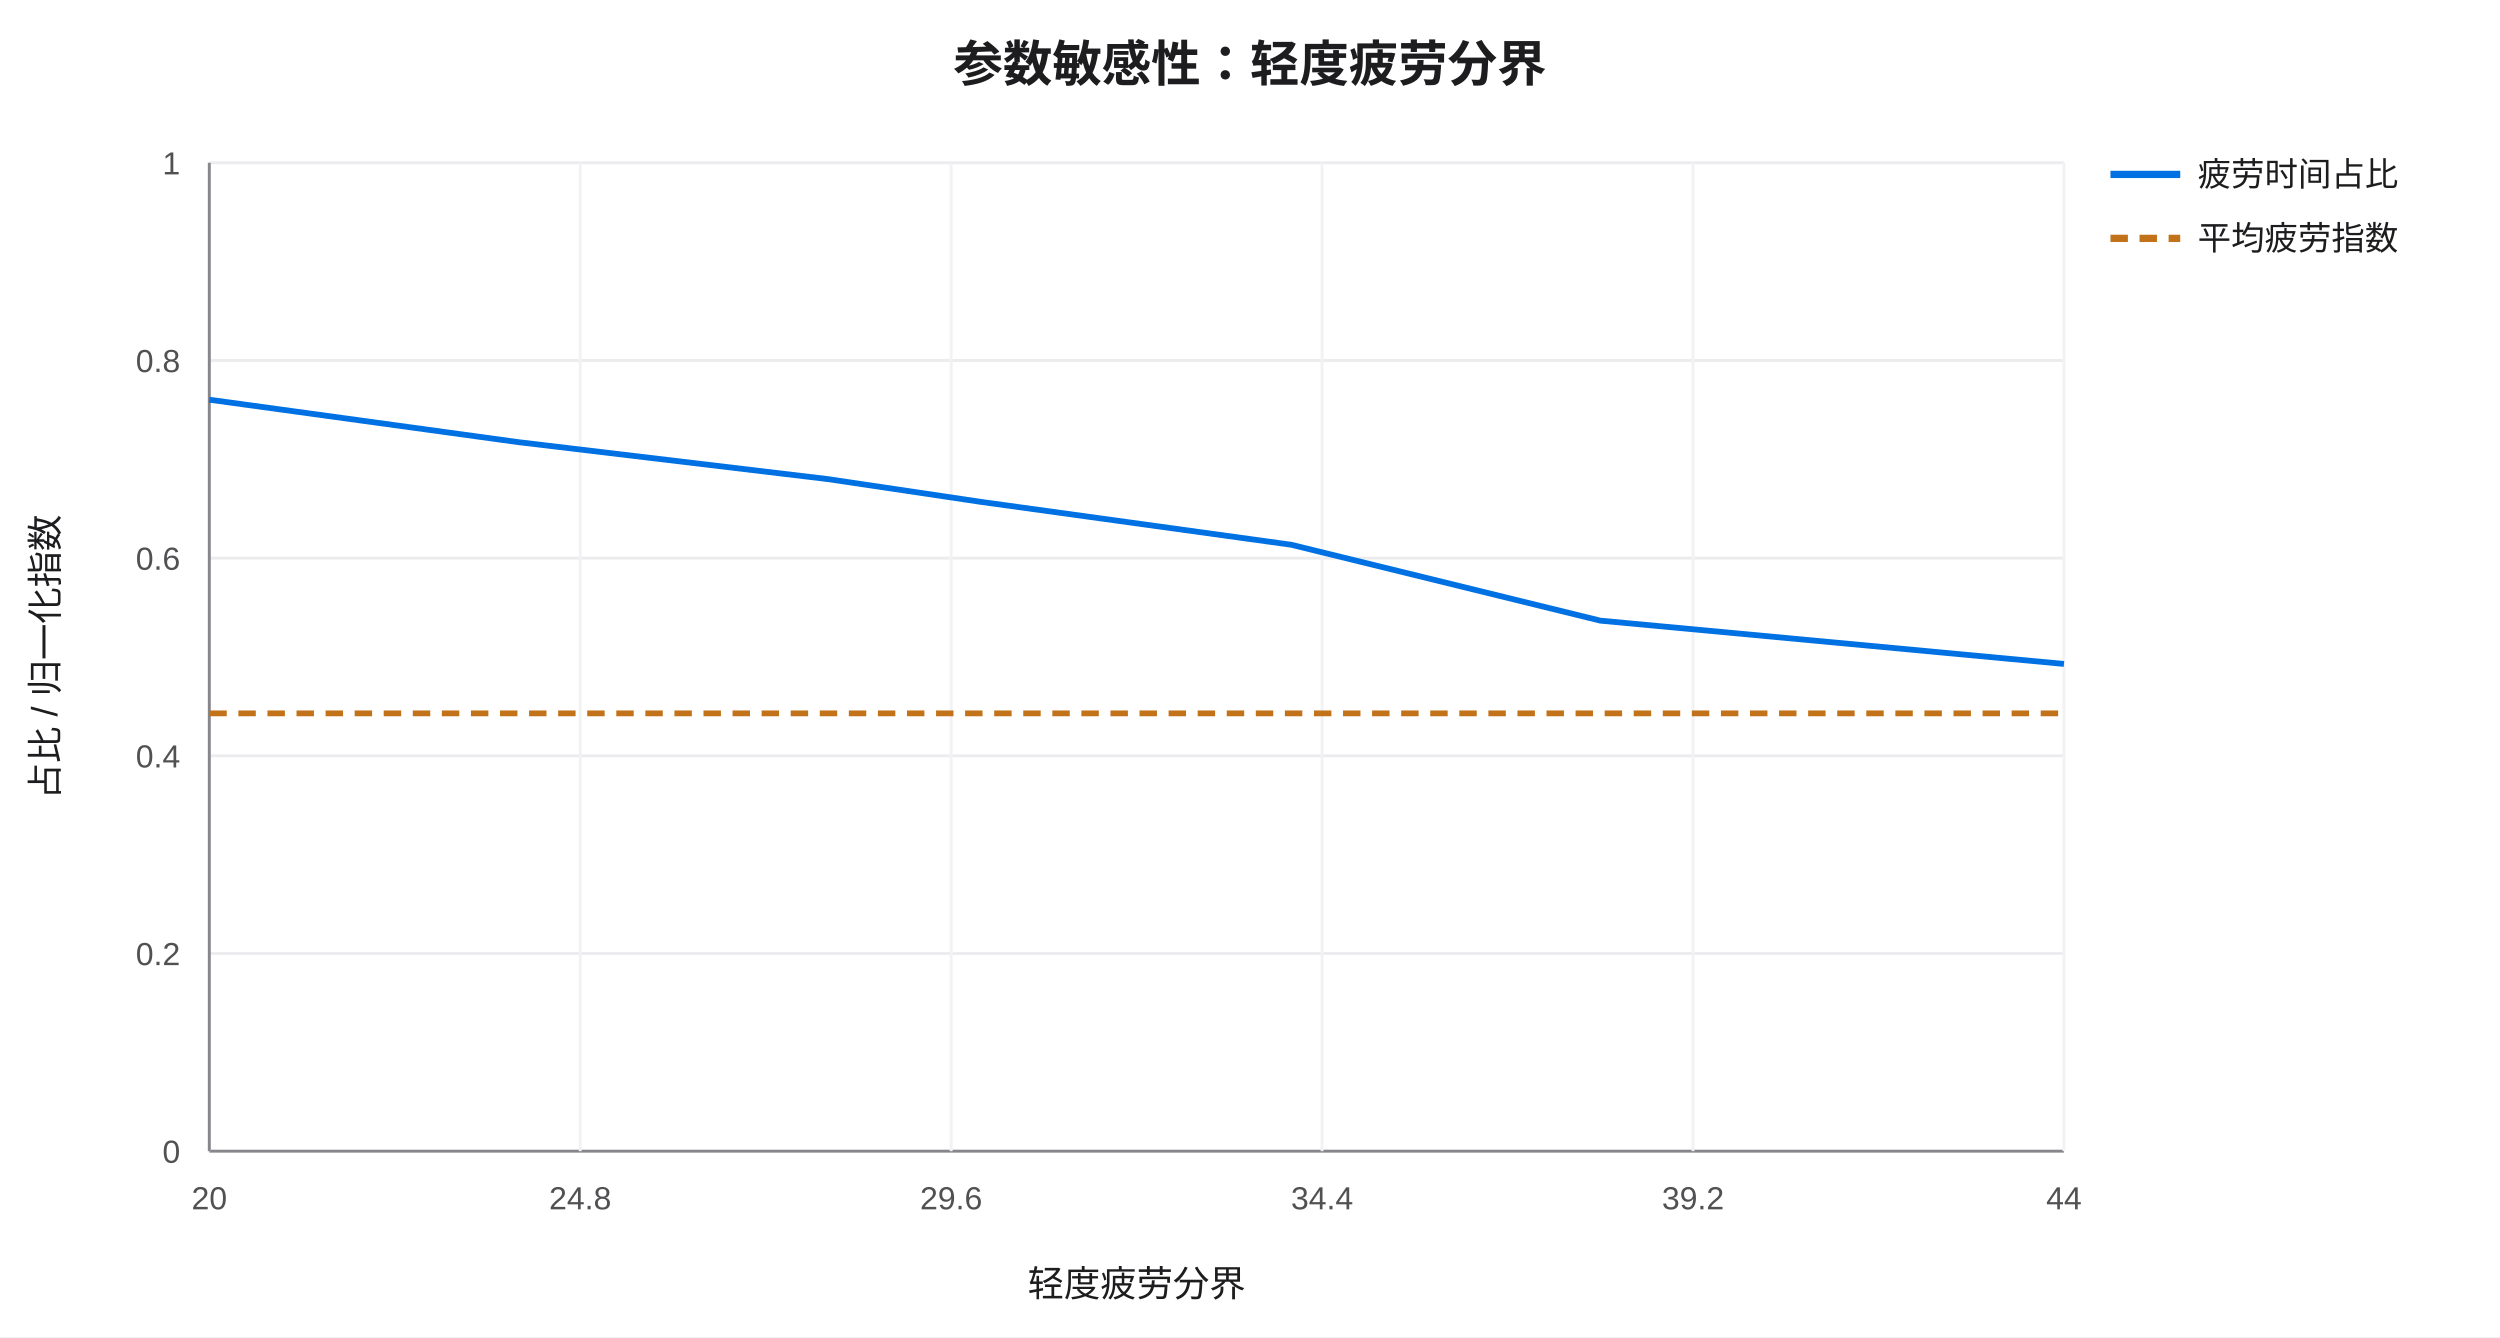
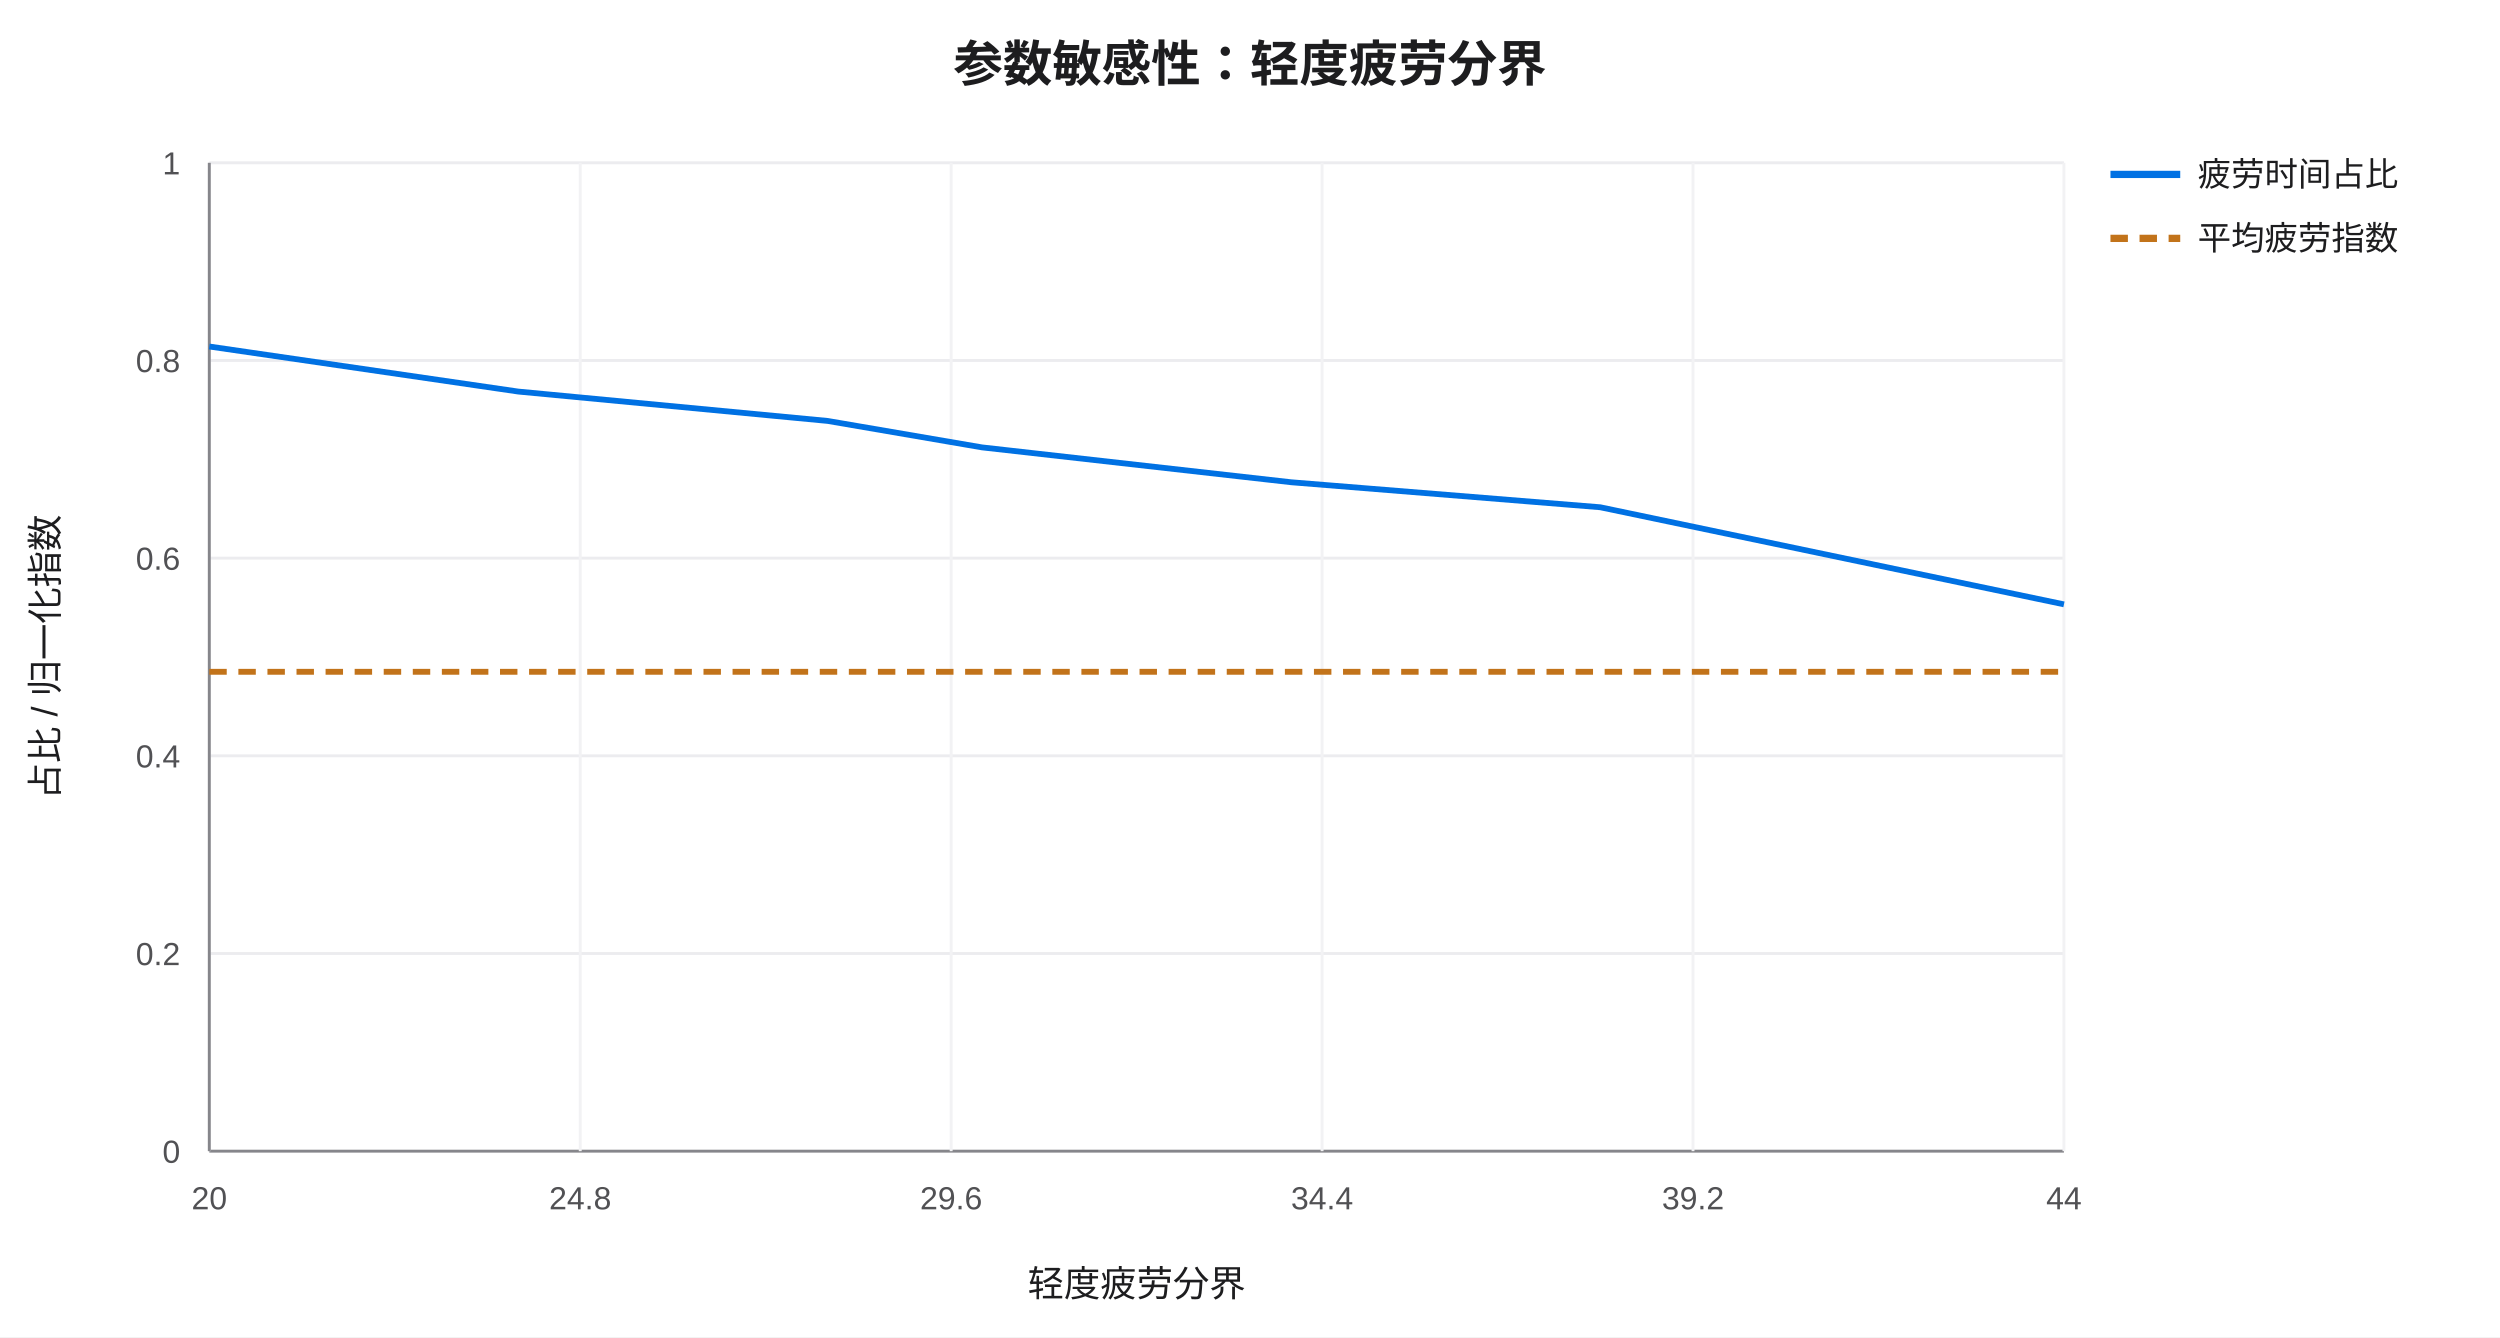
<svg xmlns="http://www.w3.org/2000/svg" width="860" height="460" viewBox="0 0 860 460" font-family="'Microsoft YaHei','PingFang SC','Helvetica Neue',Arial,sans-serif">
  <rect width="860" height="460" fill="#ffffff" />
  <text x="430" y="28" font-size="17" fill="#1d1d1f" text-anchor="middle" font-weight="600">参数敏感性：轻度疲劳分界</text>
  <line x1="72" y1="396" x2="710" y2="396" stroke="#86868b" stroke-width="1" />
  <text x="62" y="400" font-size="11" fill="#515154" text-anchor="end" font-weight="400">0</text>
  <line x1="72" y1="328" x2="710" y2="328" stroke="#ececef" stroke-width="1" />
  <text x="62" y="332" font-size="11" fill="#515154" text-anchor="end" font-weight="400">0.2</text>
  <line x1="72" y1="260" x2="710" y2="260" stroke="#ececef" stroke-width="1" />
  <text x="62" y="264" font-size="11" fill="#515154" text-anchor="end" font-weight="400">0.4</text>
  <line x1="72" y1="192" x2="710" y2="192" stroke="#ececef" stroke-width="1" />
  <text x="62" y="196" font-size="11" fill="#515154" text-anchor="end" font-weight="400">0.6</text>
  <line x1="72" y1="124" x2="710" y2="124" stroke="#ececef" stroke-width="1" />
  <text x="62" y="128" font-size="11" fill="#515154" text-anchor="end" font-weight="400">0.8</text>
  <line x1="72" y1="56" x2="710" y2="56" stroke="#ececef" stroke-width="1" />
  <text x="62" y="60" font-size="11" fill="#515154" text-anchor="end" font-weight="400">1</text>
  <line x1="72" y1="56" x2="72" y2="396" stroke="#f2f2f4" stroke-width="1" />
  <text x="72" y="416" font-size="11" fill="#515154" text-anchor="middle" font-weight="400">20</text>
  <line x1="199.6" y1="56" x2="199.6" y2="396" stroke="#f2f2f4" stroke-width="1" />
  <text x="199.6" y="416" font-size="11" fill="#515154" text-anchor="middle" font-weight="400">24.8</text>
  <line x1="327.2" y1="56" x2="327.2" y2="396" stroke="#f2f2f4" stroke-width="1" />
  <text x="327.2" y="416" font-size="11" fill="#515154" text-anchor="middle" font-weight="400">29.6</text>
  <line x1="454.8" y1="56" x2="454.8" y2="396" stroke="#f2f2f4" stroke-width="1" />
  <text x="454.8" y="416" font-size="11" fill="#515154" text-anchor="middle" font-weight="400">34.4</text>
  <line x1="582.4" y1="56" x2="582.4" y2="396" stroke="#f2f2f4" stroke-width="1" />
  <text x="582.4" y="416" font-size="11" fill="#515154" text-anchor="middle" font-weight="400">39.2</text>
  <line x1="710" y1="56" x2="710" y2="396" stroke="#f2f2f4" stroke-width="1" />
  <text x="710" y="416" font-size="11" fill="#515154" text-anchor="middle" font-weight="400">44</text>
  <line x1="72" y1="56" x2="72" y2="396" stroke="#86868b" stroke-width="1" />
-   <path d="M72.0,137.5 L178.3,152.1 L284.7,164.8 L337.8,172.7 L444.2,187.4 L550.5,213.5 L710.0,228.4" fill="none" stroke="#0071e3" stroke-width="2" stroke-linejoin="round" />
-   <path d="M72.0,245.4 L178.3,245.4 L284.7,245.4 L337.8,245.4 L444.2,245.4 L550.5,245.4 L710.0,245.4" fill="none" stroke="#c2731a" stroke-width="2" stroke-dasharray="6 4" stroke-linejoin="round" />
+   <path d="M72.0,119.2 L178.3,134.7 L284.7,144.8 L337.8,153.9 L444.2,165.9 L550.5,174.5 L710.0,207.9" fill="none" stroke="#0071e3" stroke-width="2" stroke-linejoin="round" />
+   <path d="M72.0,231.1 L178.3,231.1 L284.7,231.1 L337.8,231.1 L444.2,231.1 L550.5,231.1 L710.0,231.1" fill="none" stroke="#c2731a" stroke-width="2" stroke-dasharray="6 4" stroke-linejoin="round" />
  <line x1="726" y1="60" x2="750" y2="60" stroke="#0071e3" stroke-width="2.5" />
  <text x="756" y="64" font-size="11.5" fill="#1d1d1f" text-anchor="start" font-weight="400">疲劳时间占比</text>
  <line x1="726" y1="82" x2="750" y2="82" stroke="#c2731a" stroke-width="2.5" stroke-dasharray="6 4" />
  <text x="756" y="86" font-size="11.5" fill="#1d1d1f" text-anchor="start" font-weight="400">平均疲劳指数</text>
  <text x="391" y="446" font-size="12.5" fill="#1d1d1f" text-anchor="middle" font-weight="400">轻度疲劳分界</text>
  <text x="20" y="226" font-size="12.5" fill="#1d1d1f" text-anchor="middle" font-weight="400" transform="rotate(-90 20 226)">占比 / 归一化指数</text>
</svg>
